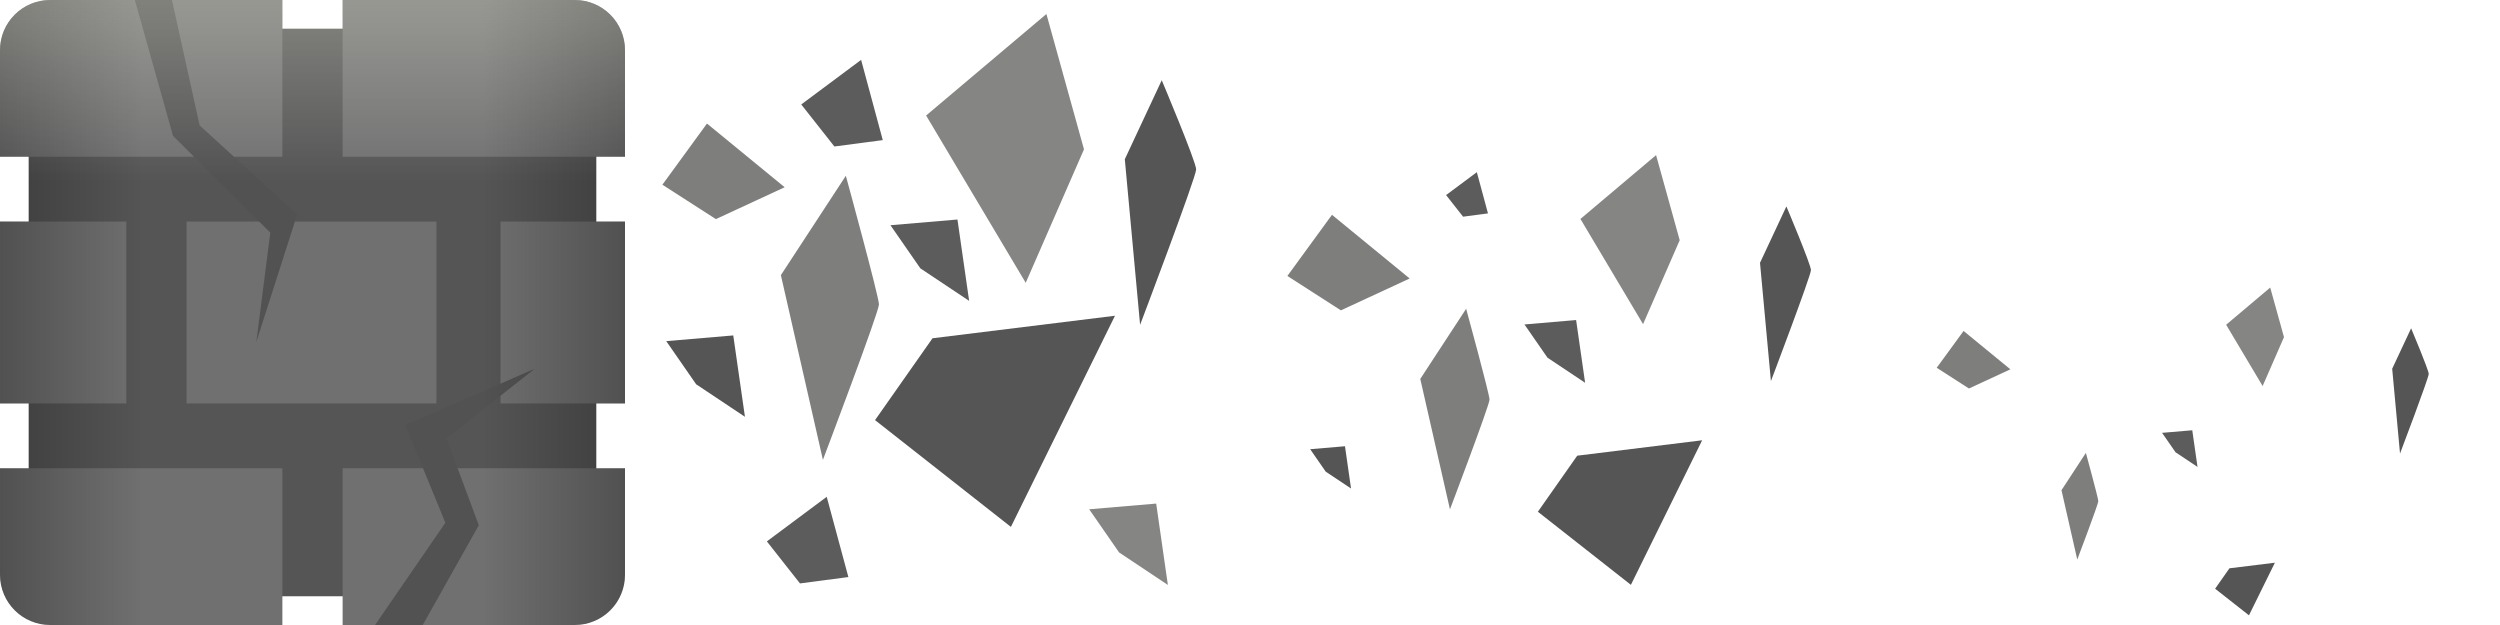
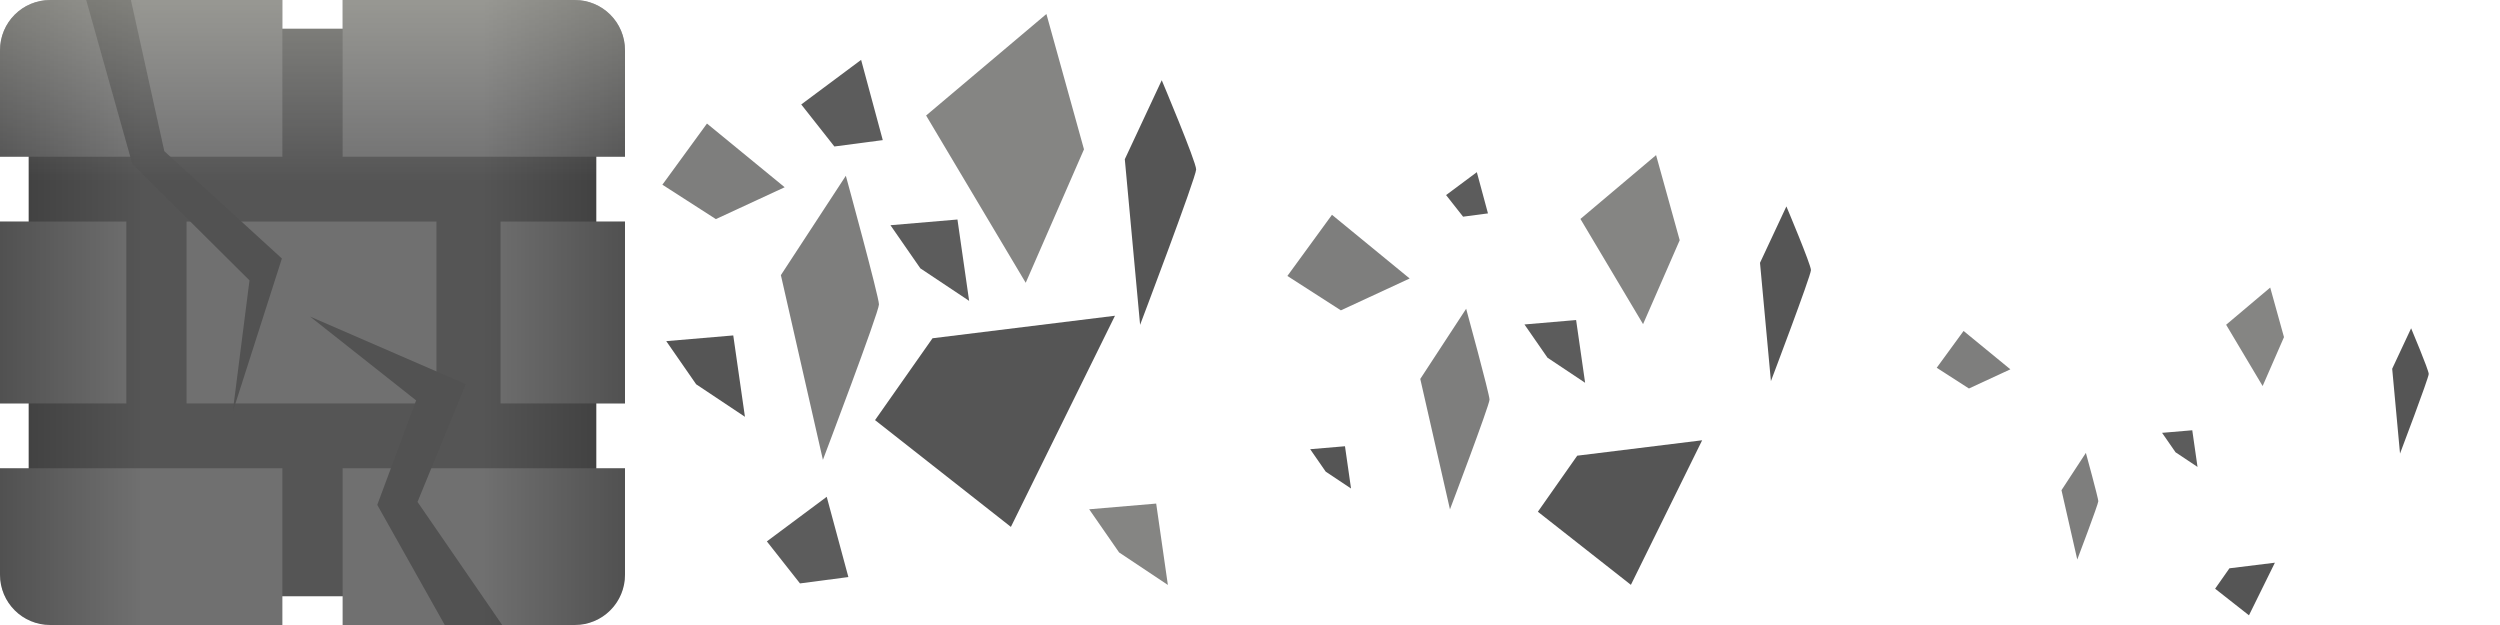
<svg xmlns="http://www.w3.org/2000/svg" xmlns:xlink="http://www.w3.org/1999/xlink" width="128mm" height="32mm" viewBox="0 0 128 32" version="1.1" id="svg1" xml:space="preserve">
  <defs id="defs1">
    <linearGradient id="linearGradient6">
      <stop style="stop-color:#ffffec;stop-opacity:0.276;" offset="0" id="stop6" />
      <stop style="stop-color:#ffffff;stop-opacity:0;" offset="1" id="stop7" />
    </linearGradient>
    <linearGradient id="linearGradient4">
      <stop style="stop-color:#000000;stop-opacity:0.279;" offset="0" id="stop4" />
      <stop style="stop-color:#000000;stop-opacity:0;" offset="1" id="stop5" />
    </linearGradient>
    <linearGradient xlink:href="#linearGradient6" id="linearGradient7" x1="16" y1="0" x2="16" y2="9.258" gradientUnits="userSpaceOnUse" gradientTransform="matrix(1.375751,0,0,1,-6.011934,0)" />
    <linearGradient xlink:href="#linearGradient4" id="linearGradient13" gradientUnits="userSpaceOnUse" gradientTransform="matrix(1,0,0,1.378805,31.9996,-6.0609)" x1="0" y1="16" x2="-7.342" y2="16" />
    <linearGradient xlink:href="#linearGradient4" id="linearGradient18" gradientUnits="userSpaceOnUse" gradientTransform="matrix(-1,0,0,1.378805,0,-6.0609)" x1="0" y1="16" x2="-7.342" y2="16" />
  </defs>
  <g id="layer1">
-     <g id="g26">
+     <path id="path26" style="display:none;fill:#2ce8f4;fill-opacity:1;stroke-width:2.724;stroke-linecap:round;stroke-linejoin:round;paint-order:markers stroke fill" d="M 2.576,0 C 1.149,0 0,1.149 0,2.576 V 8.024 H 1.47 V 11.343 H 0 v 9.314 h 1.47 v 3.319 H 0 v 5.448 c 0,1.427 1.149,2.576 2.576,2.576 H 14.458 v -1.471 h 3.084 v 1.471 h 11.882 c 1.427,0 2.576,-1.149 2.576,-2.576 v -5.448 h -1.47 v -3.319 h 1.47 v -9.314 H 30.529 V 8.024 h 1.47 V 2.576 C 32,1.149 30.851,0 29.424,0 H 17.542 V 1.47 H 14.458 V 0 Z" />
+     <g id="g1">
      <rect style="display:inline;fill:#555555;fill-opacity:1;stroke-width:2.724;stroke-linecap:round;stroke-linejoin:round;paint-order:markers stroke fill" id="rect17" width="29.059" height="29.059" x="1.47" y="1.47" ry="2.339" />
      <rect style="display:inline;fill:#707070;fill-opacity:1;stroke-width:4.093;stroke-linecap:round;stroke-linejoin:round;paint-order:markers stroke fill" id="rect5" width="12.793" height="9.314" x="9.552" y="11.343" />
      <rect style="display:inline;fill:#707070;fill-opacity:1;stroke-width:2.978;stroke-linecap:round;stroke-linejoin:round;paint-order:markers stroke fill" id="rect7" width="6.469" height="9.314" x="0" y="11.343" />
      <rect style="display:inline;fill:#707070;fill-opacity:1;stroke-width:2.889;stroke-linecap:round;stroke-linejoin:round;paint-order:markers stroke fill" id="rect11" width="6.37" height="9.314" x="25.63" y="11.343" />
-       <path id="rect13" style="display:inline;fill:#707070;fill-opacity:1;stroke-width:3.646;stroke-linecap:round;stroke-linejoin:round;paint-order:markers stroke fill" d="M 17.542 0 L 17.542 8.024 L 32 8.024 L 32 2.576 C 32 1.149 30.851 0 29.424 0 L 17.542 0 z " />
-       <path id="rect14" style="display:inline;fill:#707070;fill-opacity:1;stroke-width:3.646;stroke-linecap:round;stroke-linejoin:round;paint-order:markers stroke fill" d="M 2.576 0 C 1.149 0 0 1.149 0 2.576 L 0 8.024 L 14.458 8.024 L 14.458 0 L 2.576 0 z " />
-       <path id="rect15" style="display:inline;fill:#707070;fill-opacity:1;stroke-width:3.646;stroke-linecap:round;stroke-linejoin:round;paint-order:markers stroke fill" d="M 0 23.976 L 0 29.424 C 1.2533172e-15 30.851 1.149 32 2.576 32 L 14.458 32 L 14.458 23.976 L 0 23.976 z " />
-       <path id="rect16" style="display:inline;fill:#707070;fill-opacity:1;stroke-width:3.646;stroke-linecap:round;stroke-linejoin:round;paint-order:markers stroke fill" d="M 17.542 23.976 L 17.542 32 L 29.424 32 C 30.851 32 32 30.851 32 29.424 L 32 23.976 L 17.542 23.976 z " />
-       <path style="display:inline;fill:#525252;fill-opacity:1;stroke:none;stroke-width:0.266px;stroke-linecap:butt;stroke-linejoin:miter;stroke-opacity:1" d="m 19.202,32 3.601,-5.234 -2.053,-5.008 6.623,-2.875 -4.51,3.565 1.652,4.444 -2.871,5.108 z" id="path56" />
-       <path style="display:inline;fill:#525252;fill-opacity:1;stroke:none;stroke-width:0.34px;stroke-linecap:butt;stroke-linejoin:miter;stroke-opacity:1" d="m 8.803,0 1.418,6.421 4.994,4.559 -2.091,6.529 0.715,-5.599 L 8.861,6.961 6.904,0 Z" id="path55" />
-       <path id="path26" style="display:none;fill:#2ce8f4;fill-opacity:1;stroke-width:2.724;stroke-linecap:round;stroke-linejoin:round;paint-order:markers stroke fill" d="M 2.576,0 C 1.149,0 0,1.149 0,2.576 V 8.024 H 1.47 V 11.343 H 0 v 9.314 h 1.47 v 3.319 H 0 v 5.448 c 0,1.427 1.149,2.576 2.576,2.576 H 14.458 v -1.471 h 3.084 v 1.471 h 11.882 c 1.427,0 2.576,-1.149 2.576,-2.576 v -5.448 h -1.47 v -3.319 h 1.47 v -9.314 H 30.529 V 8.024 h 1.47 V 2.576 C 32,1.149 30.851,0 29.424,0 H 17.542 V 1.47 H 14.458 V 0 Z" />
-       <path id="use6" style="display:inline;fill:url(#linearGradient13);fill-opacity:1;stroke-width:3.063;stroke-linecap:round;stroke-linejoin:round;paint-order:markers stroke fill" d="M 24.658 0 L 24.658 32 L 29.424 32 C 29.513 32 29.601 31.995 29.688 31.987 C 30.99 31.855 32 30.762 32 29.424 L 32 23.976 L 30.529 23.976 L 30.529 20.657 L 32 20.657 L 32 11.343 L 30.529 11.343 L 30.529 8.024 L 32 8.024 L 32 2.576 C 32 1.149 30.851 0 29.424 0 L 24.658 0 z " />
-       <path id="path18" style="display:inline;fill:url(#linearGradient18);fill-opacity:1;stroke-width:3.063;stroke-linecap:round;stroke-linejoin:round;paint-order:markers stroke fill" d="M 2.576 0 C 1.149 0 0 1.149 0 2.576 L 0 8.024 L 1.47 8.024 L 1.47 11.343 L 0 11.343 L 0 20.657 L 1.47 20.657 L 1.47 23.976 L 0 23.976 L 0 29.424 C 0 30.851 1.149 32 2.576 32 L 7.342 32 L 7.342 0 L 2.576 0 z " />
-       <path id="rect6" style="display:inline;fill:url(#linearGradient7);fill-opacity:1;stroke-width:3.519;stroke-linecap:round;stroke-linejoin:round;paint-order:markers stroke fill" d="M 2.576 0 C 1.149 0 0 1.149 0 2.576 L 0 8.024 L 1.47 8.024 L 1.47 9.258 L 30.529 9.258 L 30.529 8.024 L 32 8.024 L 32 2.576 C 32 1.149 30.851 0 29.424 0 L 17.542 0 L 17.542 1.47 L 14.458 1.47 L 14.458 0 L 2.576 0 z " />
+       <path id="rect13" style="display:inline;fill:#707070;fill-opacity:1;stroke-width:3.646;stroke-linecap:round;stroke-linejoin:round;paint-order:markers stroke fill" d="M 17.542,0 V 8.024 H 32 V 2.576 C 32,1.149 30.851,0 29.424,0 Z" />
+       <path id="rect14" style="display:inline;fill:#707070;fill-opacity:1;stroke-width:3.646;stroke-linecap:round;stroke-linejoin:round;paint-order:markers stroke fill" d="M 2.576,0 C 1.149,0 0,1.149 0,2.576 V 8.024 H 14.458 V 0 Z" />
+       <path id="rect15" style="display:inline;fill:#707070;fill-opacity:1;stroke-width:3.646;stroke-linecap:round;stroke-linejoin:round;paint-order:markers stroke fill" d="m 0,23.976 v 5.448 c 0,1.427 1.149,2.576 2.576,2.576 H 14.458 v -8.024 z" />
+       <path id="rect16" style="display:inline;fill:#707070;fill-opacity:1;stroke-width:3.646;stroke-linecap:round;stroke-linejoin:round;paint-order:markers stroke fill" d="m 17.542,23.976 v 8.024 h 11.882 c 1.427,0 2.576,-1.149 2.576,-2.576 v -5.448 z" />
+       <path style="display:inline;fill:#525252;fill-opacity:1;stroke:none;stroke-width:0.32px;stroke-linecap:butt;stroke-linejoin:miter;stroke-opacity:1" d="m 25.713,32 -4.336,-6.302 2.471,-6.029 -7.973,-3.461 5.43,4.292 -1.989,5.35 3.456,6.15 z" id="path56" />
+       <path style="display:inline;fill:#525252;fill-opacity:1;stroke:none;stroke-width:0.41px;stroke-linecap:butt;stroke-linejoin:miter;stroke-opacity:1" d="M 6.703,0 8.413,7.74 14.433,13.235 11.913,21.105 12.774,14.355 6.773,8.392 4.414,0 Z" id="path55" />
+       <path id="use6" style="display:inline;fill:url(#linearGradient13);fill-opacity:1;stroke-width:3.063;stroke-linecap:round;stroke-linejoin:round;paint-order:markers stroke fill" d="m 24.658,0 v 32 h 4.766 c 0.089,0 0.177,-0.005 0.264,-0.013 1.302,-0.131 2.312,-1.225 2.312,-2.563 v -5.448 h -1.47 v -3.319 h 1.47 v -9.314 H 30.529 V 8.024 h 1.47 V 2.576 C 32,1.149 30.851,0 29.424,0 Z" />
+       <path id="path18" style="display:inline;fill:url(#linearGradient18);fill-opacity:1;stroke-width:3.063;stroke-linecap:round;stroke-linejoin:round;paint-order:markers stroke fill" d="M 2.576,0 C 1.149,0 0,1.149 0,2.576 V 8.024 H 1.47 V 11.343 H 0 v 9.314 h 1.47 v 3.319 H 0 v 5.448 c 0,1.427 1.149,2.576 2.576,2.576 H 7.342 V 0 Z" />
+       <path id="rect6" style="display:inline;fill:url(#linearGradient7);fill-opacity:1;stroke-width:3.519;stroke-linecap:round;stroke-linejoin:round;paint-order:markers stroke fill" d="M 2.576,0 C 1.149,0 0,1.149 0,2.576 v 5.448 h 1.47 v 1.235 H 30.529 v -1.235 h 1.47 V 2.576 C 32,1.149 30.851,0 29.424,0 H 17.542 V 1.47 H 14.458 V 0 Z" />
    </g>
    <g id="g160">
      <path style="fill:#858583;fill-opacity:1;stroke:none;stroke-width:0.39px;stroke-linecap:butt;stroke-linejoin:miter;stroke-opacity:1" d="m 53.576,0.717 -6.159,5.197 5.1,8.565 2.983,-6.833 z" id="path121" />
      <path style="fill:#7e7e7d;fill-opacity:1;stroke:none;stroke-width:0.265px;stroke-linecap:butt;stroke-linejoin:miter;stroke-opacity:1" d="m 43.307,9 -3.326,5.087 2.152,9.457 c 0,0 2.87,-7.566 2.87,-7.957 0,-0.391 -1.696,-6.587 -1.696,-6.587 z" id="path122" />
      <path style="fill:#5c5c5c;fill-opacity:1;stroke:none;stroke-width:0.265px;stroke-linecap:butt;stroke-linejoin:miter;stroke-opacity:1" d="m 45.591,11.531 1.532,2.21 2.497,1.664 -0.598,-4.166 z" id="path123" />
      <path style="fill:#7e7e7d;fill-opacity:1;stroke:none;stroke-width:0.265px;stroke-linecap:butt;stroke-linejoin:miter;stroke-opacity:1" d="m 36.197,6.326 -2.283,3.131 2.739,1.761 3.522,-1.631 z" id="path124" />
      <path style="fill:#5c5c5c;fill-opacity:1;stroke:none;stroke-width:0.265px;stroke-linecap:butt;stroke-linejoin:miter;stroke-opacity:1" d="m 44.089,3.065 -3.065,2.283 1.696,2.152 2.478,-0.326 z" id="path125" />
      <path style="fill:#555555;fill-opacity:1;stroke:none;stroke-width:0.39px;stroke-linecap:butt;stroke-linejoin:miter;stroke-opacity:1" d="M 44.802,21.51 51.758,26.977 57.087,16.166 47.745,17.319 Z" id="path126" />
      <path style="fill:#555555;fill-opacity:1;stroke:none;stroke-width:0.265px;stroke-linecap:butt;stroke-linejoin:miter;stroke-opacity:1" d="m 34.112,17.466 1.532,2.21 2.497,1.664 -0.598,-4.166 z" id="path127" />
      <path style="fill:#5c5c5c;fill-opacity:1;stroke:none;stroke-width:0.265px;stroke-linecap:butt;stroke-linejoin:miter;stroke-opacity:1" d="m 42.328,25.436 -3.065,2.283 1.696,2.152 2.478,-0.326 z" id="path128" />
      <path style="fill:#858583;fill-opacity:1;stroke:none;stroke-width:0.265px;stroke-linecap:butt;stroke-linejoin:miter;stroke-opacity:1" d="m 55.766,26.075 1.532,2.21 2.497,1.664 -0.598,-4.166 z" id="path129" />
      <path style="fill:#555555;fill-opacity:1;stroke:none;stroke-width:0.265px;stroke-linecap:butt;stroke-linejoin:miter;stroke-opacity:1" d="m 59.481,4.109 -1.891,4.044 0.783,8.479 c 0,0 2.87,-7.566 2.87,-7.957 0,-0.391 -1.761,-4.565 -1.761,-4.565 z" id="path130" />
    </g>
    <g id="g159">
      <path style="fill:#858583;fill-opacity:1;stroke:none;stroke-width:0.246px;stroke-linecap:butt;stroke-linejoin:miter;stroke-opacity:1" d="m 84.791,7.942 -3.873,3.268 3.207,5.386 1.876,-4.297 z" id="path141" />
      <path style="fill:#7e7e7d;fill-opacity:1;stroke:none;stroke-width:0.187px;stroke-linecap:butt;stroke-linejoin:miter;stroke-opacity:1" d="m 75.067,15.809 -2.349,3.592 1.52,6.678 c 0,0 2.026,-5.342 2.026,-5.619 0,-0.276 -1.197,-4.652 -1.197,-4.652 z" id="path142" />
      <path style="fill:#5c5c5c;fill-opacity:1;stroke:none;stroke-width:0.204px;stroke-linecap:butt;stroke-linejoin:miter;stroke-opacity:1" d="m 78.052,16.612 1.181,1.704 1.925,1.283 -0.461,-3.213 z" id="path143" />
      <path style="fill:#7e7e7d;fill-opacity:1;stroke:none;stroke-width:0.265px;stroke-linecap:butt;stroke-linejoin:miter;stroke-opacity:1" d="m 68.197,10.998 -2.283,3.131 2.739,1.761 3.522,-1.631 z" id="path144" />
      <path style="fill:#5c5c5c;fill-opacity:1;stroke:none;stroke-width:0.136px;stroke-linecap:butt;stroke-linejoin:miter;stroke-opacity:1" d="m 75.614,8.815 -1.575,1.173 0.871,1.106 1.274,-0.168 z" id="path145" />
      <path style="fill:#555555;fill-opacity:1;stroke:none;stroke-width:0.267px;stroke-linecap:butt;stroke-linejoin:miter;stroke-opacity:1" d="m 78.739,26.201 4.763,3.743 3.648,-7.402 -6.396,0.789 z" id="path146" />
      <path style="fill:#555555;fill-opacity:1;stroke:none;stroke-width:0.137px;stroke-linecap:butt;stroke-linejoin:miter;stroke-opacity:1" d="m 67.081,22.999 0.795,1.148 1.297,0.864 -0.31,-2.163 z" id="path147" />
      <path style="fill:#555555;fill-opacity:1;stroke:none;stroke-width:0.189px;stroke-linecap:butt;stroke-linejoin:miter;stroke-opacity:1" d="m 91.463,10.569 -1.351,2.888 0.559,6.056 c 0,0 2.05,-5.404 2.05,-5.684 0,-0.28 -1.258,-3.261 -1.258,-3.261 z" id="path150" />
    </g>
    <g id="g158">
      <path style="fill:#858583;fill-opacity:1;stroke:none;stroke-width:0.143px;stroke-linecap:butt;stroke-linejoin:miter;stroke-opacity:1" d="m 116.235,14.723 -2.257,1.904 1.869,3.138 1.093,-2.504 z" id="path151" />
      <path style="fill:#7e7e7d;fill-opacity:1;stroke:none;stroke-width:0.099px;stroke-linecap:butt;stroke-linejoin:miter;stroke-opacity:1" d="m 106.797,23.188 -1.249,1.91 0.808,3.551 c 0,0 1.078,-2.841 1.078,-2.988 0,-0.147 -0.637,-2.474 -0.637,-2.474 z" id="path152" />
      <path style="fill:#5c5c5c;fill-opacity:1;stroke:none;stroke-width:0.119px;stroke-linecap:butt;stroke-linejoin:miter;stroke-opacity:1" d="m 110.698,22.161 0.69,0.996 1.125,0.75 -0.269,-1.877 z" id="path153" />
      <path style="fill:#7e7e7d;fill-opacity:1;stroke:none;stroke-width:0.159px;stroke-linecap:butt;stroke-linejoin:miter;stroke-opacity:1" d="m 100.535,16.945 -1.375,1.885 1.65,1.061 2.121,-0.982 z" id="path154" />
      <path style="fill:#555555;fill-opacity:1;stroke:none;stroke-width:0.097px;stroke-linecap:butt;stroke-linejoin:miter;stroke-opacity:1" d="m 113.414,30.142 1.733,1.362 1.328,-2.694 -2.328,0.287 z" id="path156" />
      <path style="fill:#555555;fill-opacity:1;stroke:none;stroke-width:0.136px;stroke-linecap:butt;stroke-linejoin:miter;stroke-opacity:1" d="m 123.449,16.809 -0.969,2.071 0.401,4.343 c 0,0 1.47,-3.876 1.47,-4.076 0,-0.2 -0.902,-2.339 -0.902,-2.339 z" id="path158" />
    </g>
  </g>
</svg>
